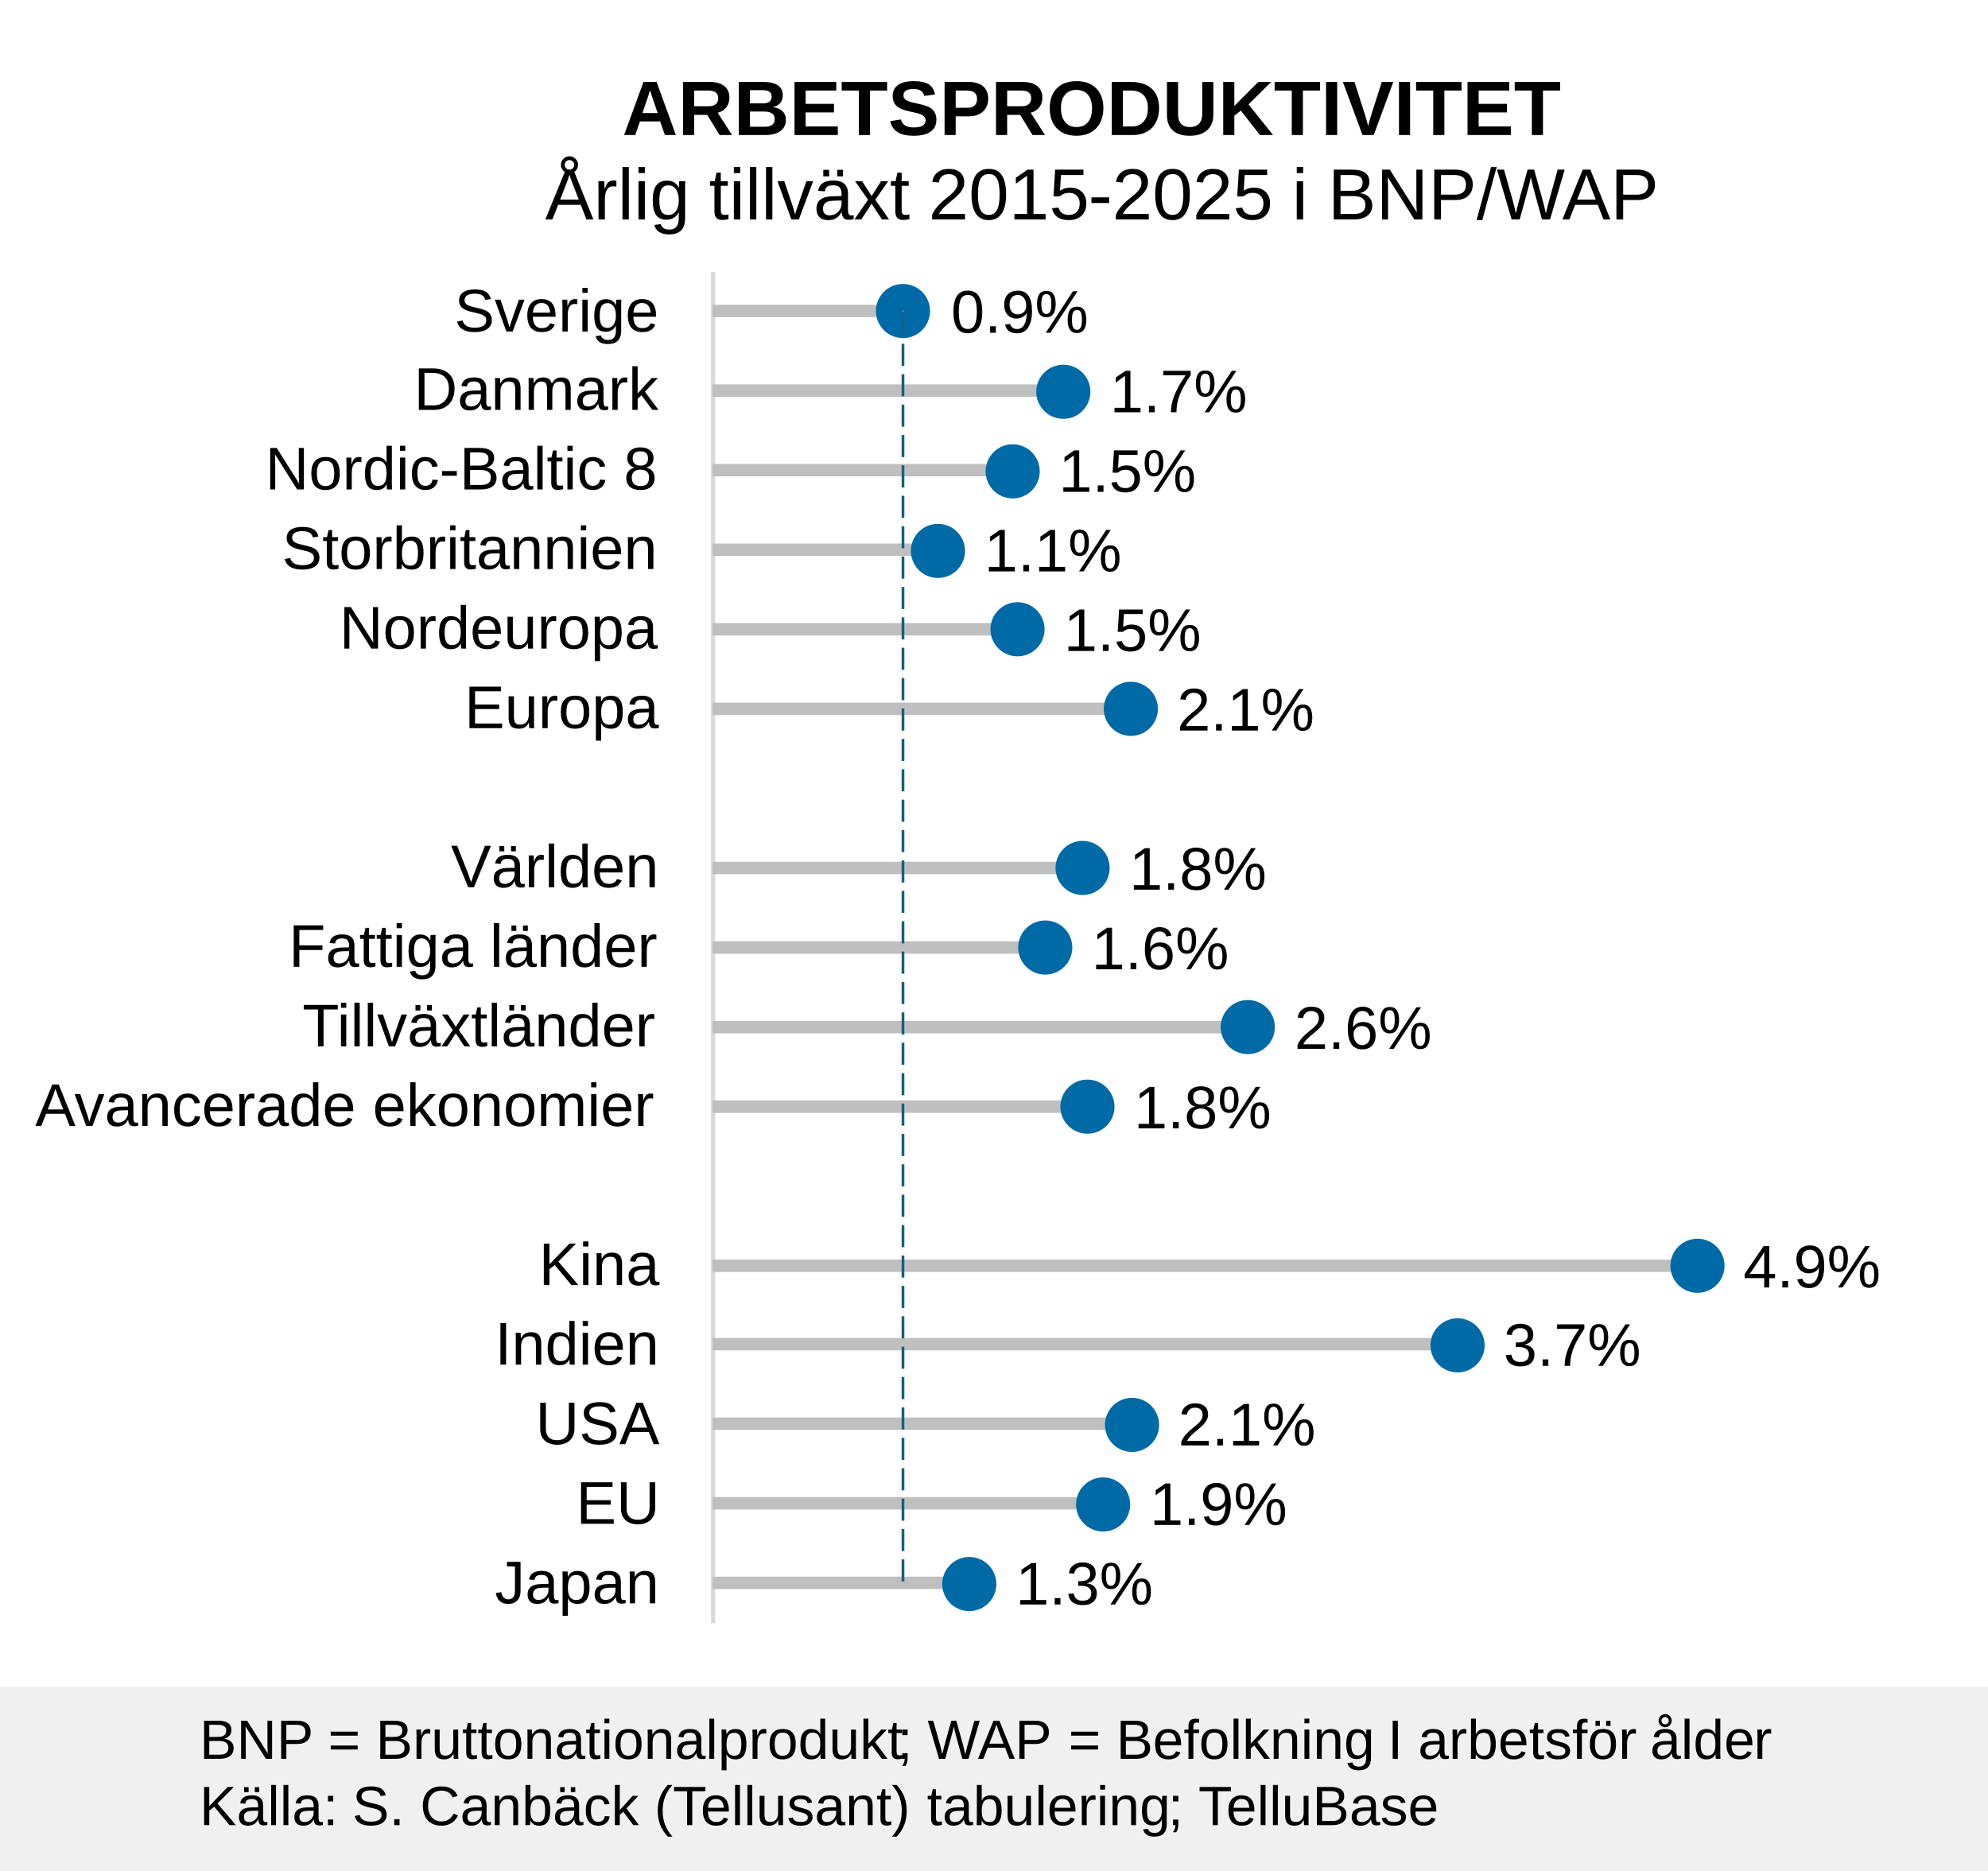
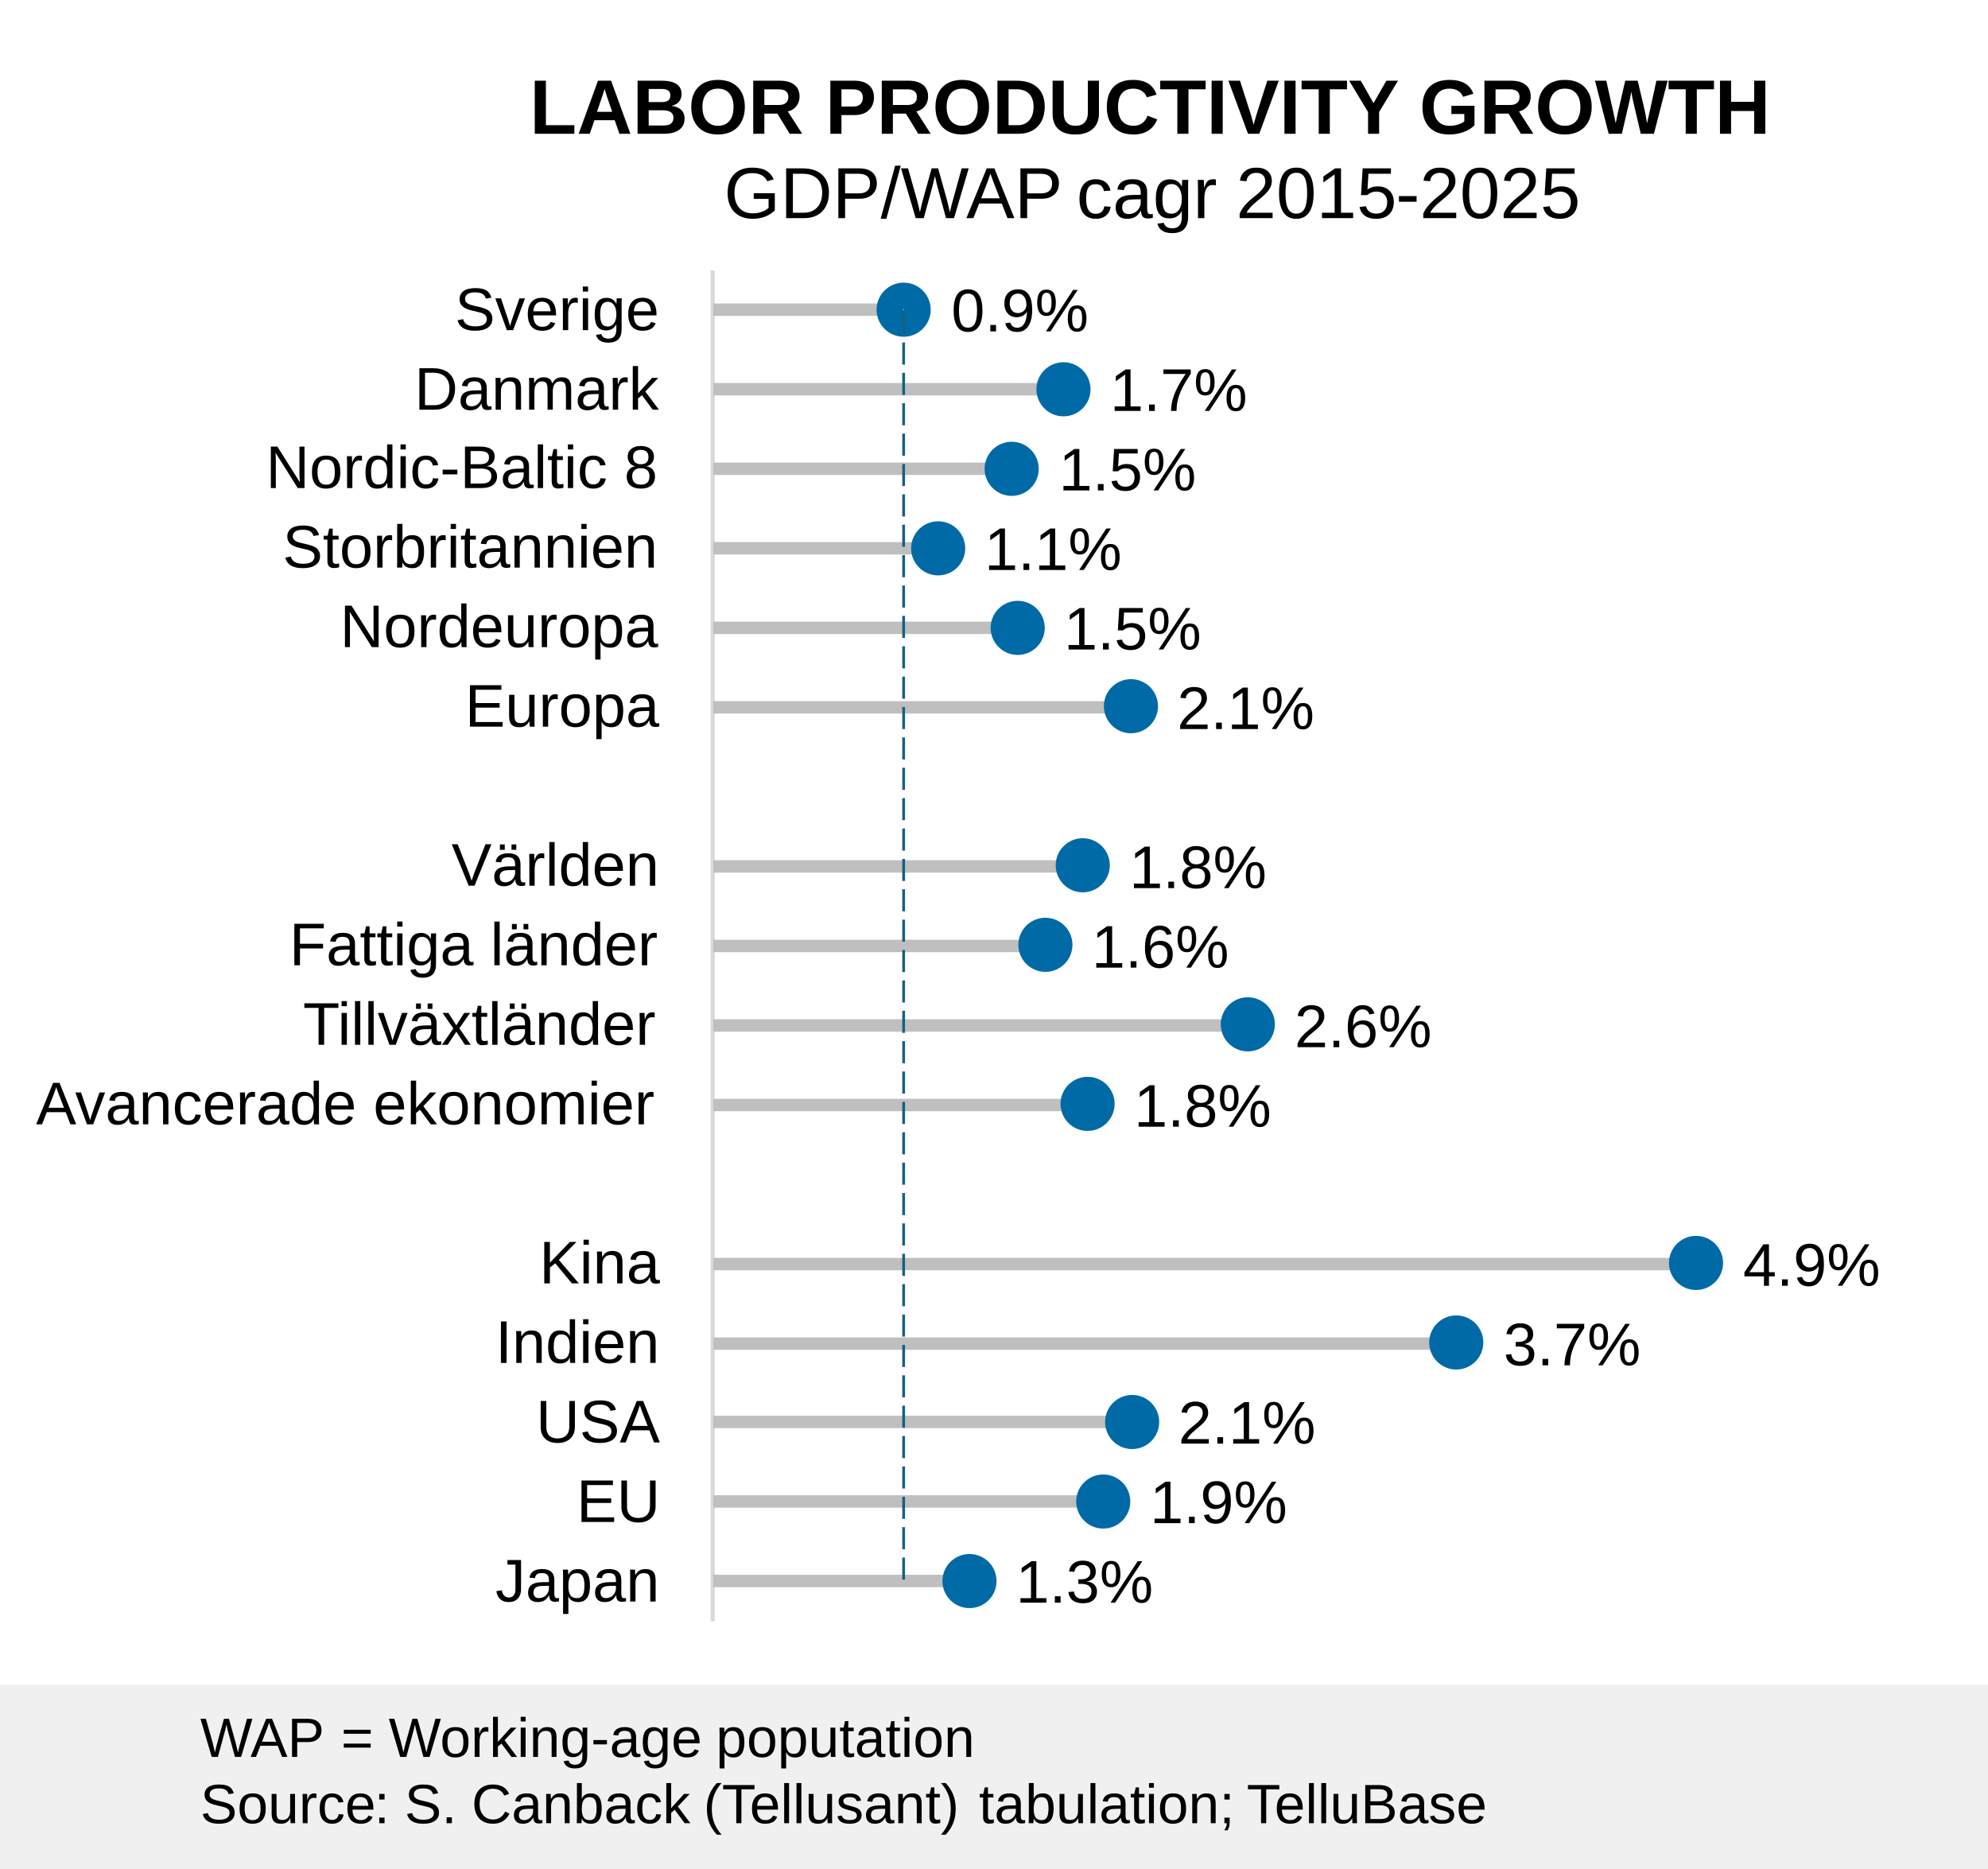
- <svg xmlns="http://www.w3.org/2000/svg" width="1649" height="1552" xml:space="preserve" overflow="hidden">
+ <svg xmlns="http://www.w3.org/2000/svg" width="1650" height="1551" xml:space="preserve" overflow="hidden">
  <defs>
    <clipPath id="clip0">
-       <rect x="347" y="488" width="1649" height="1552" />
+       <rect x="502" y="2305" width="1650" height="1551" />
    </clipPath>
  </defs>
-   <g clip-path="url(#clip0)" transform="translate(-347 -488)">
-     <text font-family="Arial,Arial_MSFontService,sans-serif" font-weight="400" font-size="46" transform="matrix(1 0 0 1 512.542 1947)">BNP = </text>
-     <text font-family="Arial,Arial_MSFontService,sans-serif" font-weight="400" font-size="46" transform="matrix(1 0 0 1 658.636 1947)">Bruttonationalprodukt</text>
-     <text font-family="Arial,Arial_MSFontService,sans-serif" font-weight="400" font-size="46" transform="matrix(1 0 0 1 1091.19 1947)">; </text>
-     <text font-family="Arial,Arial_MSFontService,sans-serif" font-weight="400" font-size="46" transform="matrix(1 0 0 1 1116.4 1947)">WAP</text>
-     <text font-family="Arial,Arial_MSFontService,sans-serif" font-weight="400" font-size="46" transform="matrix(1 0 0 1 1233.27 1947)">= </text>
-     <text font-family="Arial,Arial_MSFontService,sans-serif" font-weight="400" font-size="46" transform="matrix(1 0 0 1 1272.8 1947)">B</text>
-     <text font-family="Arial,Arial_MSFontService,sans-serif" font-weight="400" font-size="46" transform="matrix(1 0 0 1 1303.17 1947)">efolkning</text>
-     <text font-family="Arial,Arial_MSFontService,sans-serif" font-weight="400" font-size="46" transform="matrix(1 0 0 1 1497.96 1947)">I </text>
-     <text font-family="Arial,Arial_MSFontService,sans-serif" font-weight="400" font-size="46" transform="matrix(1 0 0 1 1523.17 1947)">arbetsför</text>
-     <text font-family="Arial,Arial_MSFontService,sans-serif" font-weight="400" font-size="46" transform="matrix(1 0 0 1 1715.67 1947)">ålde</text>
-     <text font-family="Arial,Arial_MSFontService,sans-serif" font-weight="400" font-size="46" transform="matrix(1 0 0 1 1801.6 1947)">r</text>
-     <text font-family="Arial,Arial_MSFontService,sans-serif" font-weight="400" font-size="46" transform="matrix(1 0 0 1 512.542 2002)">Källa: </text>
-     <text font-family="Arial,Arial_MSFontService,sans-serif" font-weight="400" font-size="46" transform="matrix(1 0 0 1 639.157 2002)">S. Canbäck (Tellusant) </text>
-     <text font-family="Arial,Arial_MSFontService,sans-serif" font-weight="400" font-size="46" transform="matrix(1 0 0 1 1115.82 2002)">tabulering</text>
-     <text font-family="Arial,Arial_MSFontService,sans-serif" font-weight="400" font-size="46" transform="matrix(1 0 0 1 1315.77 2002)">; </text>
-     <text font-family="Arial,Arial_MSFontService,sans-serif" font-weight="400" font-size="46" transform="matrix(1 0 0 1 1340.98 2002)">TelluBase</text>
-     <rect x="347" y="488" width="1649" height="1399" fill="#FFFFFF" />
+   <g clip-path="url(#clip0)" transform="translate(-502 -2305)">
+     <text font-family="Arial,Arial_MSFontService,sans-serif" font-weight="400" font-size="46" transform="matrix(1 0 0 1 668.206 3763)">WAP</text>
+     <text font-family="Arial,Arial_MSFontService,sans-serif" font-weight="400" font-size="46" transform="matrix(1 0 0 1 785.081 3763)">= </text>
+     <text font-family="Arial,Arial_MSFontService,sans-serif" font-weight="400" font-size="46" transform="matrix(1 0 0 1 824.612 3763)">Working</text>
+     <text font-family="Arial,Arial_MSFontService,sans-serif" font-weight="400" font-size="46" transform="matrix(1 0 0 1 992.476 3763)">-</text>
+     <text font-family="Arial,Arial_MSFontService,sans-serif" font-weight="400" font-size="46" transform="matrix(1 0 0 1 1007.95 3763)">age </text>
+     <text font-family="Arial,Arial_MSFontService,sans-serif" font-weight="400" font-size="46" transform="matrix(1 0 0 1 1096.17 3763)">poputation</text>
+     <text font-family="Arial,Arial_MSFontService,sans-serif" font-weight="400" font-size="46" transform="matrix(1 0 0 1 668.206 3818)">Source</text>
+     <text font-family="Arial,Arial_MSFontService,sans-serif" font-weight="400" font-size="46" transform="matrix(1 0 0 1 812.581 3818)">: </text>
+     <text font-family="Arial,Arial_MSFontService,sans-serif" font-weight="400" font-size="46" transform="matrix(1 0 0 1 837.789 3818)">S. </text>
+     <text font-family="Arial,Arial_MSFontService,sans-serif" font-weight="400" font-size="46" transform="matrix(1 0 0 1 893.362 3818)">Canback </text>
+     <text font-family="Arial,Arial_MSFontService,sans-serif" font-weight="400" font-size="46" transform="matrix(1 0 0 1 1085.86 3818)">(Tellusant) </text>
+     <text font-family="Arial,Arial_MSFontService,sans-serif" font-weight="400" font-size="46" transform="matrix(1 0 0 1 1314.46 3818)">tabulation; </text>
+     <text font-family="Arial,Arial_MSFontService,sans-serif" font-weight="400" font-size="46" transform="matrix(1 0 0 1 1536.75 3818)">TelluBase</text>
+     <rect x="502" y="2305" width="1650" height="1398" fill="#FFFFFF" />
    <g>
-       <path d="M0 0 0 1121" stroke="#D9D9D9" stroke-width="3.438" stroke-linejoin="round" stroke-miterlimit="10" fill="none" fill-rule="evenodd" transform="matrix(1 0 0 -1 938.5 1834.5)" />
+       <path d="M0 0 0 1121" stroke="#D9D9D9" stroke-width="3.438" stroke-linejoin="round" stroke-miterlimit="10" fill="none" fill-rule="evenodd" transform="matrix(1 0 0 -1 1093.5 3650.5)" />
    </g>
    <g>
-       <path d="M1151 1801 938 1801" stroke="#BFBFBF" stroke-width="10.312" stroke-linejoin="round" stroke-miterlimit="10" fill="none" />
+       <path d="M1306 3617 1094 3617" stroke="#BFBFBF" stroke-width="10.312" stroke-linejoin="round" stroke-miterlimit="10" fill="none" />
    </g>
    <g>
-       <path d="M1262 1735 938 1735" stroke="#BFBFBF" stroke-width="10.312" stroke-linejoin="round" stroke-miterlimit="10" fill="none" />
+       <path d="M1417 3551 1094 3551" stroke="#BFBFBF" stroke-width="10.312" stroke-linejoin="round" stroke-miterlimit="10" fill="none" />
    </g>
    <g>
-       <path d="M1285 1669 938 1669" stroke="#BFBFBF" stroke-width="10.312" stroke-linejoin="round" stroke-miterlimit="10" fill="none" />
+       <path d="M1441 3485 1094 3485" stroke="#BFBFBF" stroke-width="10.312" stroke-linejoin="round" stroke-miterlimit="10" fill="none" />
    </g>
    <g>
-       <path d="M1555 1603 938 1603" stroke="#BFBFBF" stroke-width="10.312" stroke-linejoin="round" stroke-miterlimit="10" fill="none" />
+       <path d="M1711 3420 1094 3420" stroke="#BFBFBF" stroke-width="10.312" stroke-linejoin="round" stroke-miterlimit="10" fill="none" />
    </g>
    <g>
-       <path d="M1754 1538 938 1538" stroke="#BFBFBF" stroke-width="10.312" stroke-linejoin="round" stroke-miterlimit="10" fill="none" />
+       <path d="M1910 3354 1094 3354" stroke="#BFBFBF" stroke-width="10.312" stroke-linejoin="round" stroke-miterlimit="10" fill="none" />
    </g>
    <g>
-       <path d="M1249 1406 938 1406" stroke="#BFBFBF" stroke-width="10.312" stroke-linejoin="round" stroke-miterlimit="10" fill="none" />
+       <path d="M1404 3222 1094 3222" stroke="#BFBFBF" stroke-width="10.312" stroke-linejoin="round" stroke-miterlimit="10" fill="none" />
    </g>
    <g>
-       <path d="M1382 1340 938 1340" stroke="#BFBFBF" stroke-width="10.312" stroke-linejoin="round" stroke-miterlimit="10" fill="none" />
+       <path d="M1537 3156 1094 3156" stroke="#BFBFBF" stroke-width="10.312" stroke-linejoin="round" stroke-miterlimit="10" fill="none" />
    </g>
    <g>
-       <path d="M1213 1274 938 1274" stroke="#BFBFBF" stroke-width="10.312" stroke-linejoin="round" stroke-miterlimit="10" fill="none" />
+       <path d="M1369 3090 1094 3090" stroke="#BFBFBF" stroke-width="10.312" stroke-linejoin="round" stroke-miterlimit="10" fill="none" />
    </g>
    <g>
-       <path d="M1245 1208 938 1208" stroke="#BFBFBF" stroke-width="10.312" stroke-linejoin="round" stroke-miterlimit="10" fill="none" />
+       <path d="M1400 3024 1094 3024" stroke="#BFBFBF" stroke-width="10.312" stroke-linejoin="round" stroke-miterlimit="10" fill="none" />
    </g>
    <g>
-       <path d="M1284 1076 938 1076" stroke="#BFBFBF" stroke-width="10.312" stroke-linejoin="round" stroke-miterlimit="10" fill="none" />
+       <path d="M1440 2892 1094 2892" stroke="#BFBFBF" stroke-width="10.312" stroke-linejoin="round" stroke-miterlimit="10" fill="none" />
    </g>
    <g>
-       <path d="M1190 1010 938 1010" stroke="#BFBFBF" stroke-width="10.312" stroke-linejoin="round" stroke-miterlimit="10" fill="none" />
+       <path d="M1346 2826 1094 2826" stroke="#BFBFBF" stroke-width="10.312" stroke-linejoin="round" stroke-miterlimit="10" fill="none" />
    </g>
    <g>
-       <path d="M1124 944 938 944" stroke="#BFBFBF" stroke-width="10.312" stroke-linejoin="round" stroke-miterlimit="10" fill="none" />
+       <path d="M1280 2760 1094 2760" stroke="#BFBFBF" stroke-width="10.312" stroke-linejoin="round" stroke-miterlimit="10" fill="none" />
    </g>
    <g>
-       <path d="M1186 878 938 878" stroke="#BFBFBF" stroke-width="10.312" stroke-linejoin="round" stroke-miterlimit="10" fill="none" />
+       <path d="M1342 2694 1094 2694" stroke="#BFBFBF" stroke-width="10.312" stroke-linejoin="round" stroke-miterlimit="10" fill="none" />
    </g>
    <g>
-       <path d="M1229 812 938 812" stroke="#BFBFBF" stroke-width="10.312" stroke-linejoin="round" stroke-miterlimit="10" fill="none" />
+       <path d="M1384 2628 1094 2628" stroke="#BFBFBF" stroke-width="10.312" stroke-linejoin="round" stroke-miterlimit="10" fill="none" />
    </g>
    <g>
-       <path d="M1097 746 938 746" stroke="#BFBFBF" stroke-width="10.312" stroke-linejoin="round" stroke-miterlimit="10" fill="none" />
+       <path d="M1253 2562 1094 2562" stroke="#BFBFBF" stroke-width="10.312" stroke-linejoin="round" stroke-miterlimit="10" fill="none" />
    </g>
    <g>
-       <path d="M1162 1802C1162 1808.07 1157.07 1812.99 1151 1812.99 1144.92 1812.99 1140 1808.07 1140 1802 1140 1795.92 1144.92 1791 1151 1791 1157.07 1791 1162 1795.92 1162 1802Z" stroke="#006AA7" stroke-width="22.917" stroke-linejoin="round" stroke-miterlimit="10" fill="#006AA7" />
-       <path d="M1273 1736C1273 1742.07 1268.07 1746.99 1262 1746.99 1255.92 1746.99 1251 1742.07 1251 1736 1251 1729.92 1255.92 1725 1262 1725 1268.07 1725 1273 1729.92 1273 1736Z" stroke="#006AA7" stroke-width="22.917" stroke-linejoin="round" stroke-miterlimit="10" fill="#006AA7" />
-       <path d="M1297 1670C1297 1676.07 1292.07 1680.99 1286 1680.99 1279.92 1680.99 1275 1676.07 1275 1670 1275 1663.92 1279.92 1659 1286 1659 1292.07 1659 1297 1663.92 1297 1670Z" stroke="#006AA7" stroke-width="22.917" stroke-linejoin="round" stroke-miterlimit="10" fill="#006AA7" />
-       <path d="M1567 1604C1567 1610.07 1562.07 1614.99 1556 1614.99 1549.92 1614.99 1545 1610.07 1545 1604 1545 1597.92 1549.92 1593 1556 1593 1562.07 1593 1567 1597.92 1567 1604Z" stroke="#006AA7" stroke-width="22.917" stroke-linejoin="round" stroke-miterlimit="10" fill="#006AA7" />
-       <path d="M1766 1538C1766 1544.07 1761.07 1548.99 1755 1548.99 1748.92 1548.99 1744 1544.07 1744 1538 1744 1531.92 1748.92 1527 1755 1527 1761.07 1527 1766 1531.92 1766 1538Z" stroke="#006AA7" stroke-width="22.917" stroke-linejoin="round" stroke-miterlimit="10" fill="#006AA7" />
-       <path d="M1260 1406C1260 1412.07 1255.07 1416.99 1249 1416.99 1242.92 1416.99 1238 1412.07 1238 1406 1238 1399.92 1242.92 1395 1249 1395 1255.07 1395 1260 1399.92 1260 1406Z" stroke="#006AA7" stroke-width="22.917" stroke-linejoin="round" stroke-miterlimit="10" fill="#006AA7" />
-       <path d="M1393 1340C1393 1346.07 1388.07 1350.99 1382 1350.99 1375.92 1350.99 1371 1346.07 1371 1340 1371 1333.92 1375.92 1329 1382 1329 1388.07 1329 1393 1333.92 1393 1340Z" stroke="#006AA7" stroke-width="22.917" stroke-linejoin="round" stroke-miterlimit="10" fill="#006AA7" />
-       <path d="M1225 1274C1225 1280.07 1220.07 1284.99 1214 1284.99 1207.92 1284.99 1203 1280.07 1203 1274 1203 1267.92 1207.92 1263 1214 1263 1220.07 1263 1225 1267.92 1225 1274Z" stroke="#006AA7" stroke-width="22.917" stroke-linejoin="round" stroke-miterlimit="10" fill="#006AA7" />
-       <path d="M1256 1208C1256 1214.07 1251.07 1218.99 1245 1218.99 1238.92 1218.99 1234 1214.07 1234 1208 1234 1201.92 1238.92 1197 1245 1197 1251.07 1197 1256 1201.92 1256 1208Z" stroke="#006AA7" stroke-width="22.917" stroke-linejoin="round" stroke-miterlimit="10" fill="#006AA7" />
-       <path d="M1296 1076C1296 1082.07 1291.07 1086.99 1285 1086.99 1278.92 1086.99 1274 1082.07 1274 1076 1274 1069.92 1278.92 1065 1285 1065 1291.07 1065 1296 1069.92 1296 1076Z" stroke="#006AA7" stroke-width="22.917" stroke-linejoin="round" stroke-miterlimit="10" fill="#006AA7" />
-       <path d="M1202 1010C1202 1016.07 1197.07 1020.99 1191 1020.99 1184.92 1020.99 1180 1016.07 1180 1010 1180 1003.92 1184.92 998.996 1191 998.996 1197.07 998.996 1202 1003.92 1202 1010Z" stroke="#006AA7" stroke-width="22.917" stroke-linejoin="round" stroke-miterlimit="10" fill="#006AA7" />
-       <path d="M1136 944.995C1136 951.07 1131.07 955.995 1125 955.995 1118.92 955.995 1114 951.07 1114 944.995 1114 938.92 1118.92 933.996 1125 933.996 1131.07 933.996 1136 938.92 1136 944.995Z" stroke="#006AA7" stroke-width="22.917" stroke-linejoin="round" stroke-miterlimit="10" fill="#006AA7" />
-       <path d="M1198 878.995C1198 885.07 1193.07 889.995 1187 889.995 1180.92 889.995 1176 885.07 1176 878.995 1176 872.92 1180.92 867.996 1187 867.996 1193.07 867.996 1198 872.92 1198 878.995Z" stroke="#006AA7" stroke-width="22.917" stroke-linejoin="round" stroke-miterlimit="10" fill="#006AA7" />
-       <path d="M1240 812.995C1240 819.07 1235.07 823.995 1229 823.995 1222.92 823.995 1218 819.07 1218 812.995 1218 806.92 1222.92 801.996 1229 801.996 1235.07 801.996 1240 806.92 1240 812.995Z" stroke="#006AA7" stroke-width="22.917" stroke-linejoin="round" stroke-miterlimit="10" fill="#006AA7" />
+       <path d="M1317.66 3617.05C1317.66 3623.12 1312.74 3628.05 1306.66 3628.05 1300.59 3628.05 1295.66 3623.12 1295.66 3617.05 1295.66 3610.97 1300.59 3606.05 1306.66 3606.05 1312.74 3606.05 1317.66 3610.97 1317.66 3617.05Z" stroke="#006AA7" stroke-width="22.917" stroke-linejoin="round" stroke-miterlimit="10" fill="#006AA7" />
+       <path d="M1428.66 3551.05C1428.66 3557.12 1423.74 3562.05 1417.66 3562.05 1411.59 3562.05 1406.66 3557.12 1406.66 3551.05 1406.66 3544.97 1411.59 3540.05 1417.66 3540.05 1423.74 3540.05 1428.66 3544.97 1428.66 3551.05Z" stroke="#006AA7" stroke-width="22.917" stroke-linejoin="round" stroke-miterlimit="10" fill="#006AA7" />
+       <path d="M1452.66 3485.05C1452.66 3491.12 1447.74 3496.05 1441.66 3496.05 1435.59 3496.05 1430.66 3491.12 1430.66 3485.05 1430.66 3478.97 1435.59 3474.05 1441.66 3474.05 1447.74 3474.05 1452.66 3478.97 1452.66 3485.05Z" stroke="#006AA7" stroke-width="22.917" stroke-linejoin="round" stroke-miterlimit="10" fill="#006AA7" />
+       <path d="M1721.66 3419.05C1721.66 3425.12 1716.74 3430.05 1710.66 3430.05 1704.59 3430.05 1699.66 3425.12 1699.66 3419.05 1699.66 3412.97 1704.59 3408.05 1710.66 3408.05 1716.74 3408.05 1721.66 3412.97 1721.66 3419.05Z" stroke="#006AA7" stroke-width="22.917" stroke-linejoin="round" stroke-miterlimit="10" fill="#006AA7" />
+       <path d="M1920.66 3353.05C1920.66 3359.12 1915.74 3364.05 1909.66 3364.05 1903.59 3364.05 1898.66 3359.12 1898.66 3353.05 1898.66 3346.97 1903.59 3342.05 1909.66 3342.05 1915.74 3342.05 1920.66 3346.97 1920.66 3353.05Z" stroke="#006AA7" stroke-width="22.917" stroke-linejoin="round" stroke-miterlimit="10" fill="#006AA7" />
+       <path d="M1415.66 3221.05C1415.66 3227.12 1410.74 3232.05 1404.66 3232.05 1398.59 3232.05 1393.66 3227.12 1393.66 3221.05 1393.66 3214.97 1398.59 3210.05 1404.66 3210.05 1410.74 3210.05 1415.66 3214.97 1415.66 3221.05Z" stroke="#006AA7" stroke-width="22.917" stroke-linejoin="round" stroke-miterlimit="10" fill="#006AA7" />
+       <path d="M1548.66 3155.05C1548.66 3161.12 1543.74 3166.05 1537.66 3166.05 1531.59 3166.05 1526.66 3161.12 1526.66 3155.05 1526.66 3148.97 1531.59 3144.05 1537.66 3144.05 1543.74 3144.05 1548.66 3148.97 1548.66 3155.05Z" stroke="#006AA7" stroke-width="22.917" stroke-linejoin="round" stroke-miterlimit="10" fill="#006AA7" />
+       <path d="M1380.66 3089.05C1380.66 3095.12 1375.74 3100.05 1369.66 3100.05 1363.59 3100.05 1358.66 3095.12 1358.66 3089.05 1358.66 3082.97 1363.59 3078.05 1369.66 3078.05 1375.74 3078.05 1380.66 3082.97 1380.66 3089.05Z" stroke="#006AA7" stroke-width="22.917" stroke-linejoin="round" stroke-miterlimit="10" fill="#006AA7" />
+       <path d="M1411.66 3023.05C1411.66 3029.12 1406.74 3034.05 1400.66 3034.05 1394.59 3034.05 1389.66 3029.12 1389.66 3023.05 1389.66 3016.97 1394.59 3012.05 1400.66 3012.05 1406.74 3012.05 1411.66 3016.97 1411.66 3023.05Z" stroke="#006AA7" stroke-width="22.917" stroke-linejoin="round" stroke-miterlimit="10" fill="#006AA7" />
+       <path d="M1451.66 2891.05C1451.66 2897.12 1446.74 2902.05 1440.66 2902.05 1434.59 2902.05 1429.66 2897.12 1429.66 2891.05 1429.66 2884.97 1434.59 2880.05 1440.66 2880.05 1446.74 2880.05 1451.66 2884.97 1451.66 2891.05Z" stroke="#006AA7" stroke-width="22.917" stroke-linejoin="round" stroke-miterlimit="10" fill="#006AA7" />
+       <path d="M1357.66 2826.05C1357.66 2832.12 1352.74 2837.05 1346.66 2837.05 1340.59 2837.05 1335.66 2832.12 1335.66 2826.05 1335.66 2819.97 1340.59 2815.05 1346.66 2815.05 1352.74 2815.05 1357.66 2819.97 1357.66 2826.05Z" stroke="#006AA7" stroke-width="22.917" stroke-linejoin="round" stroke-miterlimit="10" fill="#006AA7" />
+       <path d="M1291.66 2760.05C1291.66 2766.12 1286.74 2771.05 1280.66 2771.05 1274.59 2771.05 1269.66 2766.12 1269.66 2760.05 1269.66 2753.97 1274.59 2749.05 1280.66 2749.05 1286.74 2749.05 1291.66 2753.97 1291.66 2760.05Z" stroke="#006AA7" stroke-width="22.917" stroke-linejoin="round" stroke-miterlimit="10" fill="#006AA7" />
+       <path d="M1352.66 2694.05C1352.66 2700.12 1347.74 2705.05 1341.66 2705.05 1335.59 2705.05 1330.66 2700.12 1330.66 2694.05 1330.66 2687.97 1335.59 2683.05 1341.66 2683.05 1347.74 2683.05 1352.66 2687.97 1352.66 2694.05Z" stroke="#006AA7" stroke-width="22.917" stroke-linejoin="round" stroke-miterlimit="10" fill="#006AA7" />
+       <path d="M1395.66 2628.05C1395.66 2634.12 1390.74 2639.05 1384.66 2639.05 1378.59 2639.05 1373.66 2634.12 1373.66 2628.05 1373.66 2621.97 1378.59 2617.05 1384.66 2617.05 1390.74 2617.05 1395.66 2621.97 1395.66 2628.05Z" stroke="#006AA7" stroke-width="22.917" stroke-linejoin="round" stroke-miterlimit="10" fill="#006AA7" />
    </g>
    <g>
-       <path d="M1107 746C1107 752.075 1102.08 757 1096 757 1089.93 757 1085 752.075 1085 746 1085 739.925 1089.93 735 1096 735 1102.08 735 1107 739.925 1107 746Z" stroke="#006AA7" stroke-width="22.917" stroke-linejoin="round" stroke-miterlimit="10" fill="#FECC02" />
+       <path d="M1263 2562C1263 2568.07 1258.08 2573 1252 2573 1245.93 2573 1241 2568.07 1241 2562 1241 2555.92 1245.93 2551 1252 2551 1258.08 2551 1263 2555.92 1263 2562Z" stroke="#006AA7" stroke-width="22.917" stroke-linejoin="round" stroke-miterlimit="10" fill="#FECC02" />
    </g>
    <g>
-       <text font-family="Arial,Arial_MSFontService,sans-serif" font-weight="400" font-size="50" transform="matrix(1 0 0 1 1189.48 1819)">1.3%</text>
+       <text font-family="Arial,Arial_MSFontService,sans-serif" font-weight="400" font-size="50" transform="matrix(1 0 0 1 1345.14 3635)">1.3%</text>
    </g>
    <g>
-       <text font-family="Arial,Arial_MSFontService,sans-serif" font-weight="400" font-size="50" transform="matrix(1 0 0 1 1300.78 1753)">1.9%</text>
+       <text font-family="Arial,Arial_MSFontService,sans-serif" font-weight="400" font-size="50" transform="matrix(1 0 0 1 1456.45 3569)">1.9%</text>
    </g>
    <g>
-       <text font-family="Arial,Arial_MSFontService,sans-serif" font-weight="400" font-size="50" transform="matrix(1 0 0 1 1324.34 1687)">2.1%</text>
+       <text font-family="Arial,Arial_MSFontService,sans-serif" font-weight="400" font-size="50" transform="matrix(1 0 0 1 1480.01 3503)">2.1%</text>
    </g>
    <g>
-       <text font-family="Arial,Arial_MSFontService,sans-serif" font-weight="400" font-size="50" transform="matrix(1 0 0 1 1594.19 1621)">3.7%</text>
+       <text font-family="Arial,Arial_MSFontService,sans-serif" font-weight="400" font-size="50" transform="matrix(1 0 0 1 1749.86 3438)">3.7%</text>
    </g>
    <g>
-       <text font-family="Arial,Arial_MSFontService,sans-serif" font-weight="400" font-size="50" transform="matrix(1 0 0 1 1793.02 1556)">4.9%</text>
+       <text font-family="Arial,Arial_MSFontService,sans-serif" font-weight="400" font-size="50" transform="matrix(1 0 0 1 1948.68 3372)">4.9%</text>
    </g>
    <g>
-       <text font-family="Arial,Arial_MSFontService,sans-serif" font-weight="400" font-size="50" transform="matrix(1 0 0 1 1287.55 1424)">1.8%</text>
+       <text font-family="Arial,Arial_MSFontService,sans-serif" font-weight="400" font-size="50" transform="matrix(1 0 0 1 1443.22 3240)">1.8%</text>
    </g>
    <g>
-       <text font-family="Arial,Arial_MSFontService,sans-serif" font-weight="400" font-size="50" transform="matrix(1 0 0 1 1420.73 1358)">2.6%</text>
+       <text font-family="Arial,Arial_MSFontService,sans-serif" font-weight="400" font-size="50" transform="matrix(1 0 0 1 1576.4 3174)">2.6%</text>
    </g>
    <g>
-       <text font-family="Arial,Arial_MSFontService,sans-serif" font-weight="400" font-size="50" transform="matrix(1 0 0 1 1252.4 1292)">1.6%</text>
+       <text font-family="Arial,Arial_MSFontService,sans-serif" font-weight="400" font-size="50" transform="matrix(1 0 0 1 1408.07 3108)">1.6%</text>
    </g>
    <g>
-       <text font-family="Arial,Arial_MSFontService,sans-serif" font-weight="400" font-size="50" transform="matrix(1 0 0 1 1283.67 1226)">1.8%</text>
+       <text font-family="Arial,Arial_MSFontService,sans-serif" font-weight="400" font-size="50" transform="matrix(1 0 0 1 1439.33 3042)">1.8%</text>
    </g>
    <g>
-       <text font-family="Arial,Arial_MSFontService,sans-serif" font-weight="400" font-size="50" transform="matrix(1 0 0 1 1323.32 1094)">2.1%</text>
+       <text font-family="Arial,Arial_MSFontService,sans-serif" font-weight="400" font-size="50" transform="matrix(1 0 0 1 1478.98 2910)">2.1%</text>
    </g>
    <g>
-       <text font-family="Arial,Arial_MSFontService,sans-serif" font-weight="400" font-size="50" transform="matrix(1 0 0 1 1229.42 1028)">1.5%</text>
+       <text font-family="Arial,Arial_MSFontService,sans-serif" font-weight="400" font-size="50" transform="matrix(1 0 0 1 1385.09 2844)">1.5%</text>
    </g>
    <g>
-       <text font-family="Arial,Arial_MSFontService,sans-serif" font-weight="400" font-size="50" transform="matrix(1 0 0 1 1163.44 962)">1.1%</text>
+       <text font-family="Arial,Arial_MSFontService,sans-serif" font-weight="400" font-size="50" transform="matrix(1 0 0 1 1319.1 2778)">1.1%</text>
    </g>
    <g>
-       <text font-family="Arial,Arial_MSFontService,sans-serif" font-weight="400" font-size="50" transform="matrix(1 0 0 1 1225.18 896)">1.5%</text>
+       <text font-family="Arial,Arial_MSFontService,sans-serif" font-weight="400" font-size="50" transform="matrix(1 0 0 1 1380.84 2712)">1.5%</text>
    </g>
    <g>
-       <text font-family="Arial,Arial_MSFontService,sans-serif" font-weight="400" font-size="50" transform="matrix(1 0 0 1 1267.65 830)">1.7%</text>
+       <text font-family="Arial,Arial_MSFontService,sans-serif" font-weight="400" font-size="50" transform="matrix(1 0 0 1 1423.32 2646)">1.7%</text>
    </g>
    <g>
-       <text font-family="Arial,Arial_MSFontService,sans-serif" font-weight="400" font-size="50" transform="matrix(1 0 0 1 1135.89 764)">0.9%</text>
+       <text font-family="Arial,Arial_MSFontService,sans-serif" font-weight="400" font-size="50" transform="matrix(1 0 0 1 1291.55 2580)">0.9%</text>
    </g>
    <g>
-       <text font-family="Arial,Arial_MSFontService,sans-serif" font-weight="400" font-size="50" transform="matrix(1 0 0 1 757.489 1818)">Japan</text>
+       <text font-family="Arial,Arial_MSFontService,sans-serif" font-weight="400" font-size="50" transform="matrix(1 0 0 1 913.152 3634)">Japan</text>
    </g>
    <g>
-       <text font-family="Arial,Arial_MSFontService,sans-serif" font-weight="400" font-size="50" transform="matrix(1 0 0 1 824.863 1752)">EU</text>
+       <text font-family="Arial,Arial_MSFontService,sans-serif" font-weight="400" font-size="50" transform="matrix(1 0 0 1 980.527 3568)">EU</text>
    </g>
    <g>
-       <text font-family="Arial,Arial_MSFontService,sans-serif" font-weight="400" font-size="50" transform="matrix(1 0 0 1 791.244 1686)">USA</text>
+       <text font-family="Arial,Arial_MSFontService,sans-serif" font-weight="400" font-size="50" transform="matrix(1 0 0 1 946.908 3502)">USA</text>
    </g>
    <g>
-       <text font-family="Arial,Arial_MSFontService,sans-serif" font-weight="400" font-size="50" transform="matrix(1 0 0 1 757.488 1620)">Indien</text>
+       <text font-family="Arial,Arial_MSFontService,sans-serif" font-weight="400" font-size="50" transform="matrix(1 0 0 1 913.152 3436)">Indien</text>
    </g>
    <g>
-       <text font-family="Arial,Arial_MSFontService,sans-serif" font-weight="400" font-size="50" transform="matrix(1 0 0 1 793.971 1554)">Kina</text>
+       <text font-family="Arial,Arial_MSFontService,sans-serif" font-weight="400" font-size="50" transform="matrix(1 0 0 1 949.635 3370)">Kina</text>
    </g>
    <g>
-       <text font-family="Arial,Arial_MSFontService,sans-serif" font-weight="400" font-size="50" transform="matrix(1 0 0 1 376.292 1422)">Avancerade ekonomier</text>
+       <text font-family="Arial,Arial_MSFontService,sans-serif" font-weight="400" font-size="50" transform="matrix(1 0 0 1 531.955 3238)">Avancerade ekonomier</text>
    </g>
    <g>
-       <text font-family="Arial,Arial_MSFontService,sans-serif" font-weight="400" font-size="50" transform="matrix(1 0 0 1 597.804 1356)">Tillväxtländer</text>
+       <text font-family="Arial,Arial_MSFontService,sans-serif" font-weight="400" font-size="50" transform="matrix(1 0 0 1 753.467 3172)">Tillväxtländer</text>
    </g>
    <g>
-       <text font-family="Arial,Arial_MSFontService,sans-serif" font-weight="400" font-size="50" transform="matrix(1 0 0 1 586.529 1290)">Fattiga länder</text>
+       <text font-family="Arial,Arial_MSFontService,sans-serif" font-weight="400" font-size="50" transform="matrix(1 0 0 1 742.193 3106)">Fattiga länder</text>
    </g>
    <g>
-       <text font-family="Arial,Arial_MSFontService,sans-serif" font-weight="400" font-size="50" transform="matrix(1 0 0 1 721.073 1224)">Världen</text>
+       <text font-family="Arial,Arial_MSFontService,sans-serif" font-weight="400" font-size="50" transform="matrix(1 0 0 1 876.737 3040)">Världen</text>
    </g>
    <g>
-       <text font-family="Arial,Arial_MSFontService,sans-serif" font-weight="400" font-size="50" transform="matrix(1 0 0 1 732.28 1092)">Europa</text>
+       <text font-family="Arial,Arial_MSFontService,sans-serif" font-weight="400" font-size="50" transform="matrix(1 0 0 1 887.943 2908)">Europa</text>
    </g>
    <g>
-       <text font-family="Arial,Arial_MSFontService,sans-serif" font-weight="400" font-size="50" transform="matrix(1 0 0 1 628.536 1026)">Nordeuropa</text>
+       <text font-family="Arial,Arial_MSFontService,sans-serif" font-weight="400" font-size="50" transform="matrix(1 0 0 1 784.199 2842)">Nordeuropa</text>
    </g>
    <g>
-       <text font-family="Arial,Arial_MSFontService,sans-serif" font-weight="400" font-size="50" transform="matrix(1 0 0 1 580.914 960)">Storbritannien</text>
+       <text font-family="Arial,Arial_MSFontService,sans-serif" font-weight="400" font-size="50" transform="matrix(1 0 0 1 736.578 2776)">Storbritannien</text>
    </g>
    <g>
-       <text font-family="Arial,Arial_MSFontService,sans-serif" font-weight="400" font-size="50" transform="matrix(1 0 0 1 567.026 894)">Nordic-Baltic 8</text>
+       <text font-family="Arial,Arial_MSFontService,sans-serif" font-weight="400" font-size="50" transform="matrix(1 0 0 1 722.69 2710)">Nordic-Baltic 8</text>
    </g>
    <g>
-       <text font-family="Arial,Arial_MSFontService,sans-serif" font-weight="400" font-size="50" transform="matrix(1 0 0 1 690.319 828)">Danmark</text>
+       <text font-family="Arial,Arial_MSFontService,sans-serif" font-weight="400" font-size="50" transform="matrix(1 0 0 1 845.983 2645)">Danmark</text>
    </g>
    <g>
-       <text font-family="Arial,Arial_MSFontService,sans-serif" font-weight="400" font-size="50" transform="matrix(1 0 0 1 723.915 763)">Sverige</text>
+       <text font-family="Arial,Arial_MSFontService,sans-serif" font-weight="400" font-size="50" transform="matrix(1 0 0 1 879.578 2579)">Sverige</text>
    </g>
    <g>
-       <text font-family="Arial,Arial_MSFontService,sans-serif" font-weight="700" font-size="64" transform="matrix(1 0 0 1 863.1 600)">ARBETSPRODUKTIVITET</text>
+       <text font-family="Arial,Arial_MSFontService,sans-serif" font-weight="700" font-size="64" transform="matrix(1 0 0 1 941.579 2416)">LABOR PRODUCTIVITY GROWTH</text>
    </g>
    <g>
-       <text font-family="Arial,Arial_MSFontService,sans-serif" font-weight="400" font-size="60" transform="matrix(1 0 0 1 799.277 670)">Årlig</text>
+       <text font-family="Arial,Arial_MSFontService,sans-serif" font-weight="400" font-size="60" transform="matrix(1 0 0 1 1102.89 2486)">GDP/WAP</text>
    </g>
    <g>
-       <text font-family="Arial,Arial_MSFontService,sans-serif" font-weight="400" font-size="60" transform="matrix(1 0 0 1 935.035 670)">tillväxt</text>
+       <text font-family="Arial,Arial_MSFontService,sans-serif" font-weight="400" font-size="60" transform="matrix(1 0 0 1 1395.42 2486)">cagr</text>
    </g>
    <g>
-       <text font-family="Arial,Arial_MSFontService,sans-serif" font-weight="400" font-size="60" transform="matrix(1 0 0 1 1117.13 670)">2015</text>
+       <text font-family="Arial,Arial_MSFontService,sans-serif" font-weight="400" font-size="60" transform="matrix(1 0 0 1 1527.88 2486)">2015</text>
    </g>
    <g>
-       <text font-family="Arial,Arial_MSFontService,sans-serif" font-weight="400" font-size="60" transform="matrix(1 0 0 1 1249.68 670)">-</text>
+       <text font-family="Arial,Arial_MSFontService,sans-serif" font-weight="400" font-size="60" transform="matrix(1 0 0 1 1660.43 2486)">-</text>
    </g>
    <g>
-       <text font-family="Arial,Arial_MSFontService,sans-serif" font-weight="400" font-size="60" transform="matrix(1 0 0 1 1269.53 670)">2025 </text>
+       <text font-family="Arial,Arial_MSFontService,sans-serif" font-weight="400" font-size="60" transform="matrix(1 0 0 1 1680.28 2486)">2025</text>
    </g>
-     <g>
-       <text font-family="Arial,Arial_MSFontService,sans-serif" font-weight="400" font-size="60" transform="matrix(1 0 0 1 1418.62 670)">i</text>
-     </g>
-     <g>
-       <text font-family="Arial,Arial_MSFontService,sans-serif" font-weight="400" font-size="60" transform="matrix(1 0 0 1 1448.41 670)">BNP/WAP</text>
-     </g>
-     <path d="M1096 748 1096 1802.17" stroke="#156082" stroke-width="2.292" stroke-miterlimit="8" stroke-dasharray="18.333 6.875" fill="none" fill-rule="evenodd" />
+     <path d="M1252 2564 1252 3618.17" stroke="#156082" stroke-width="2.292" stroke-miterlimit="8" stroke-dasharray="18.333 6.875" fill="none" fill-rule="evenodd" />
  </g>
</svg>
